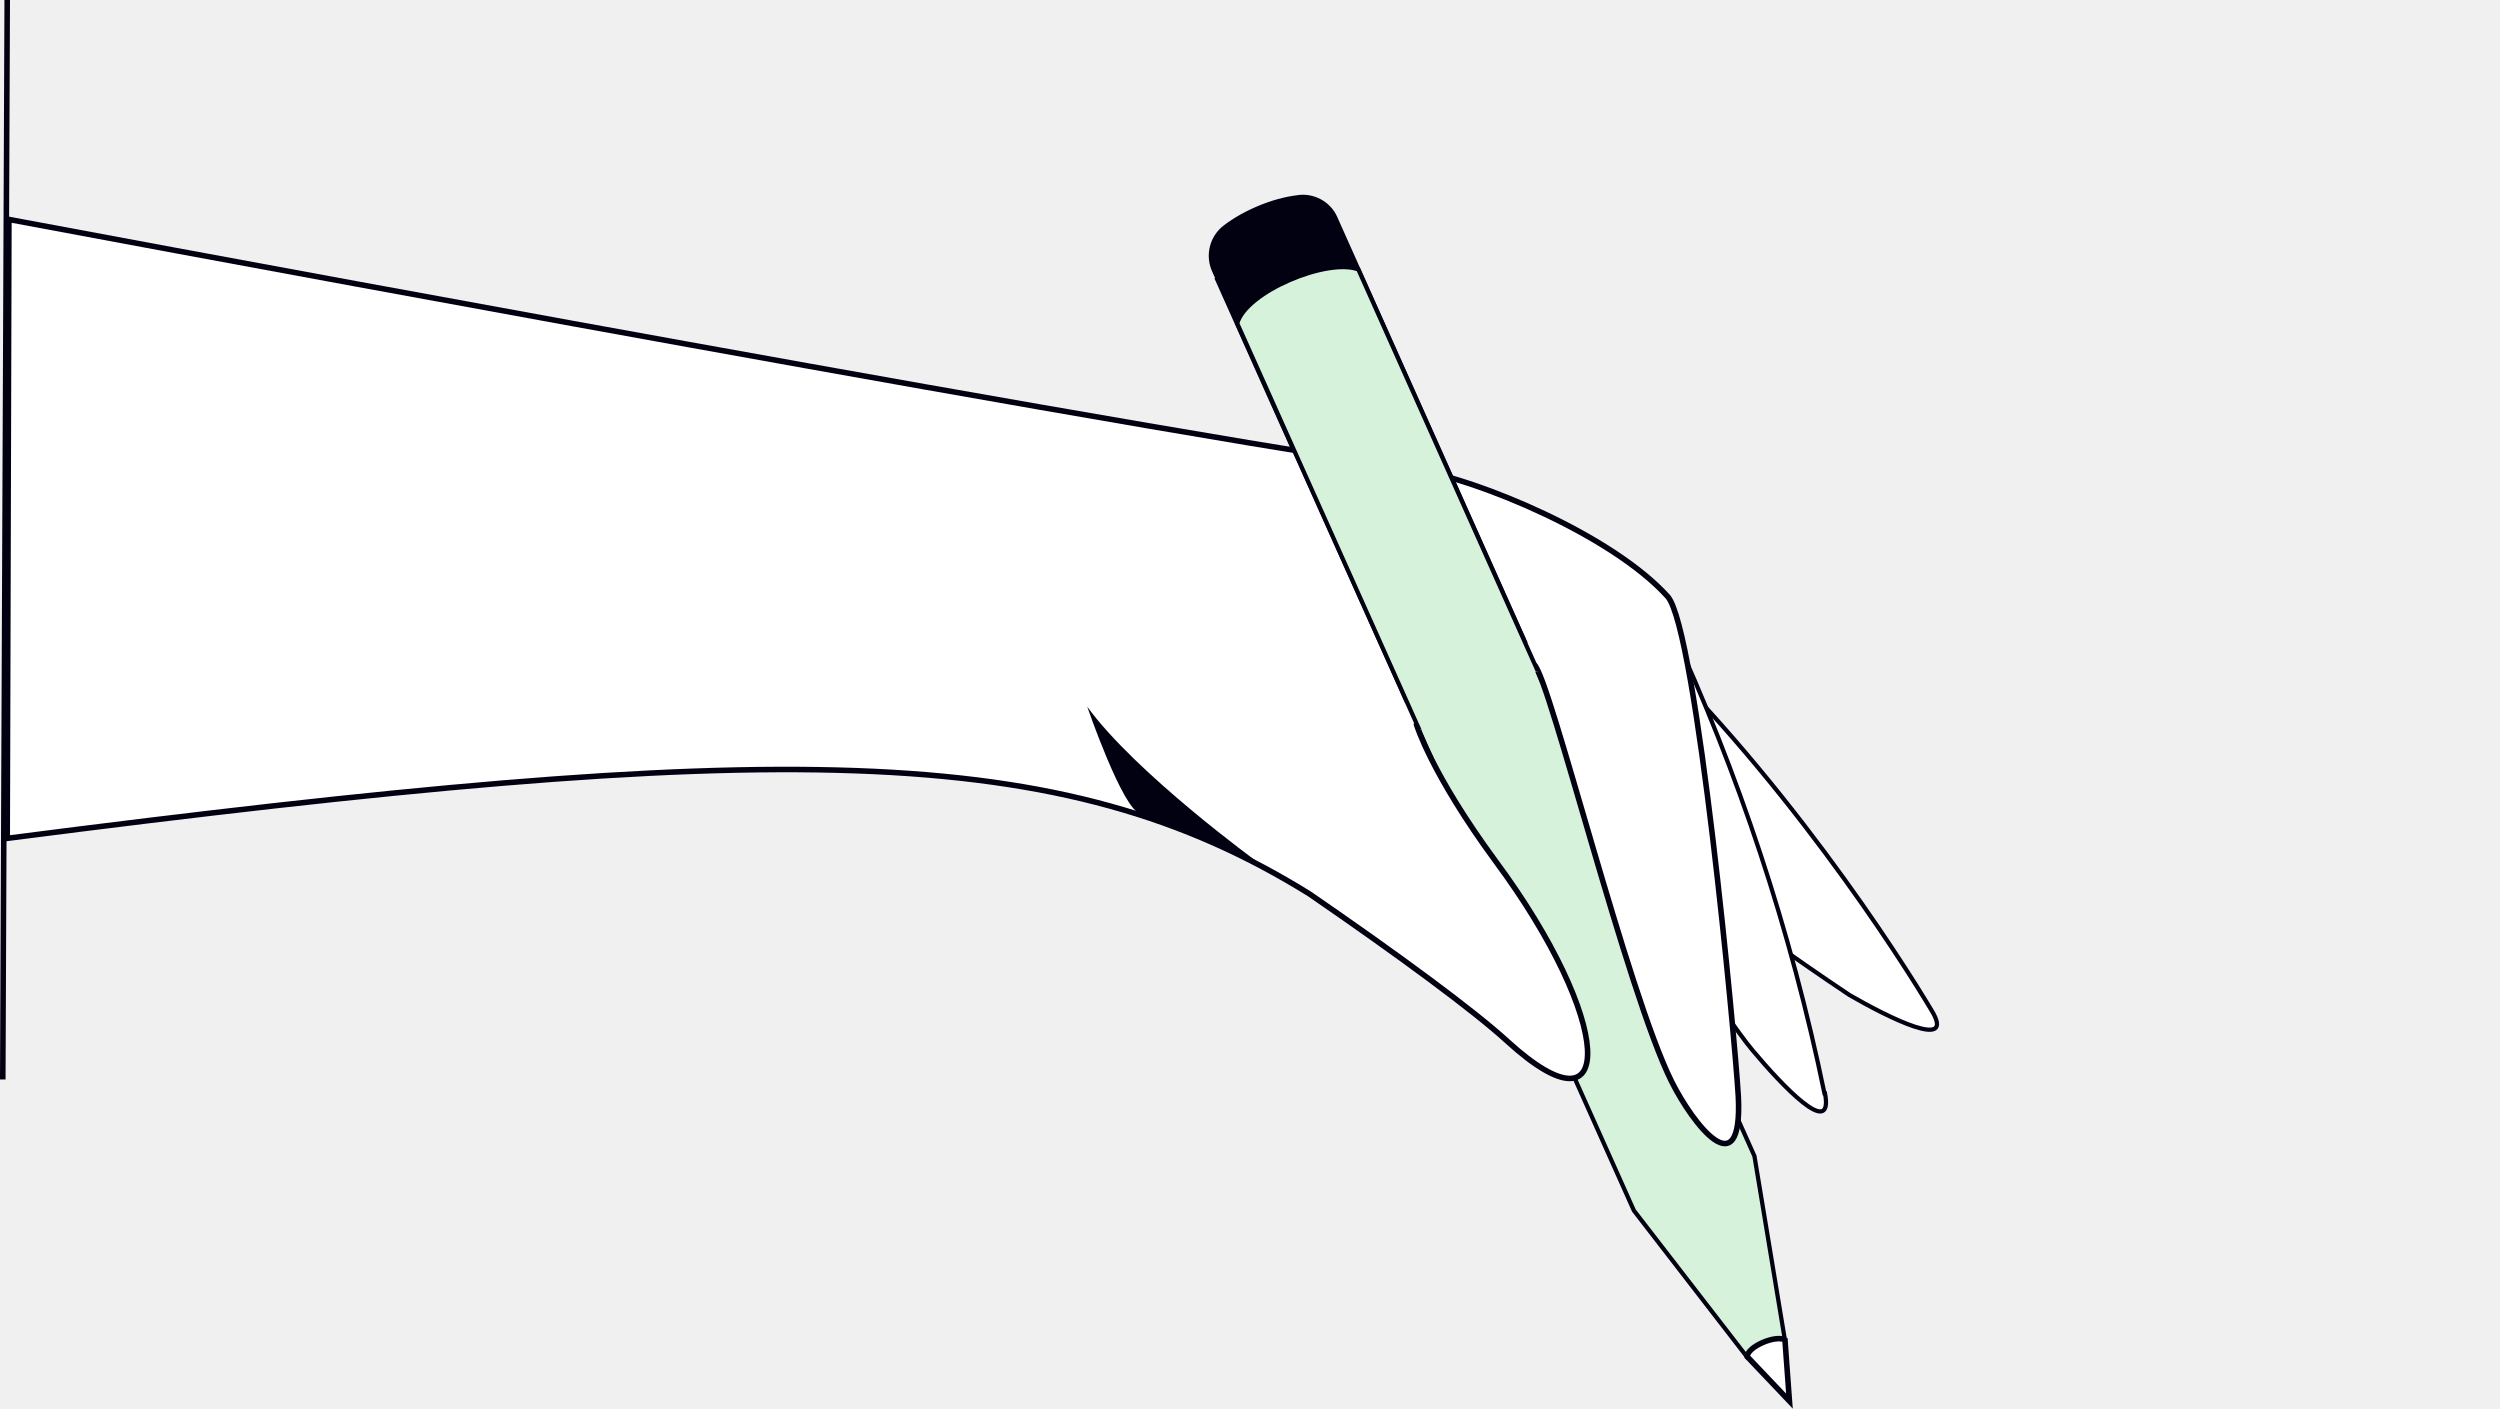
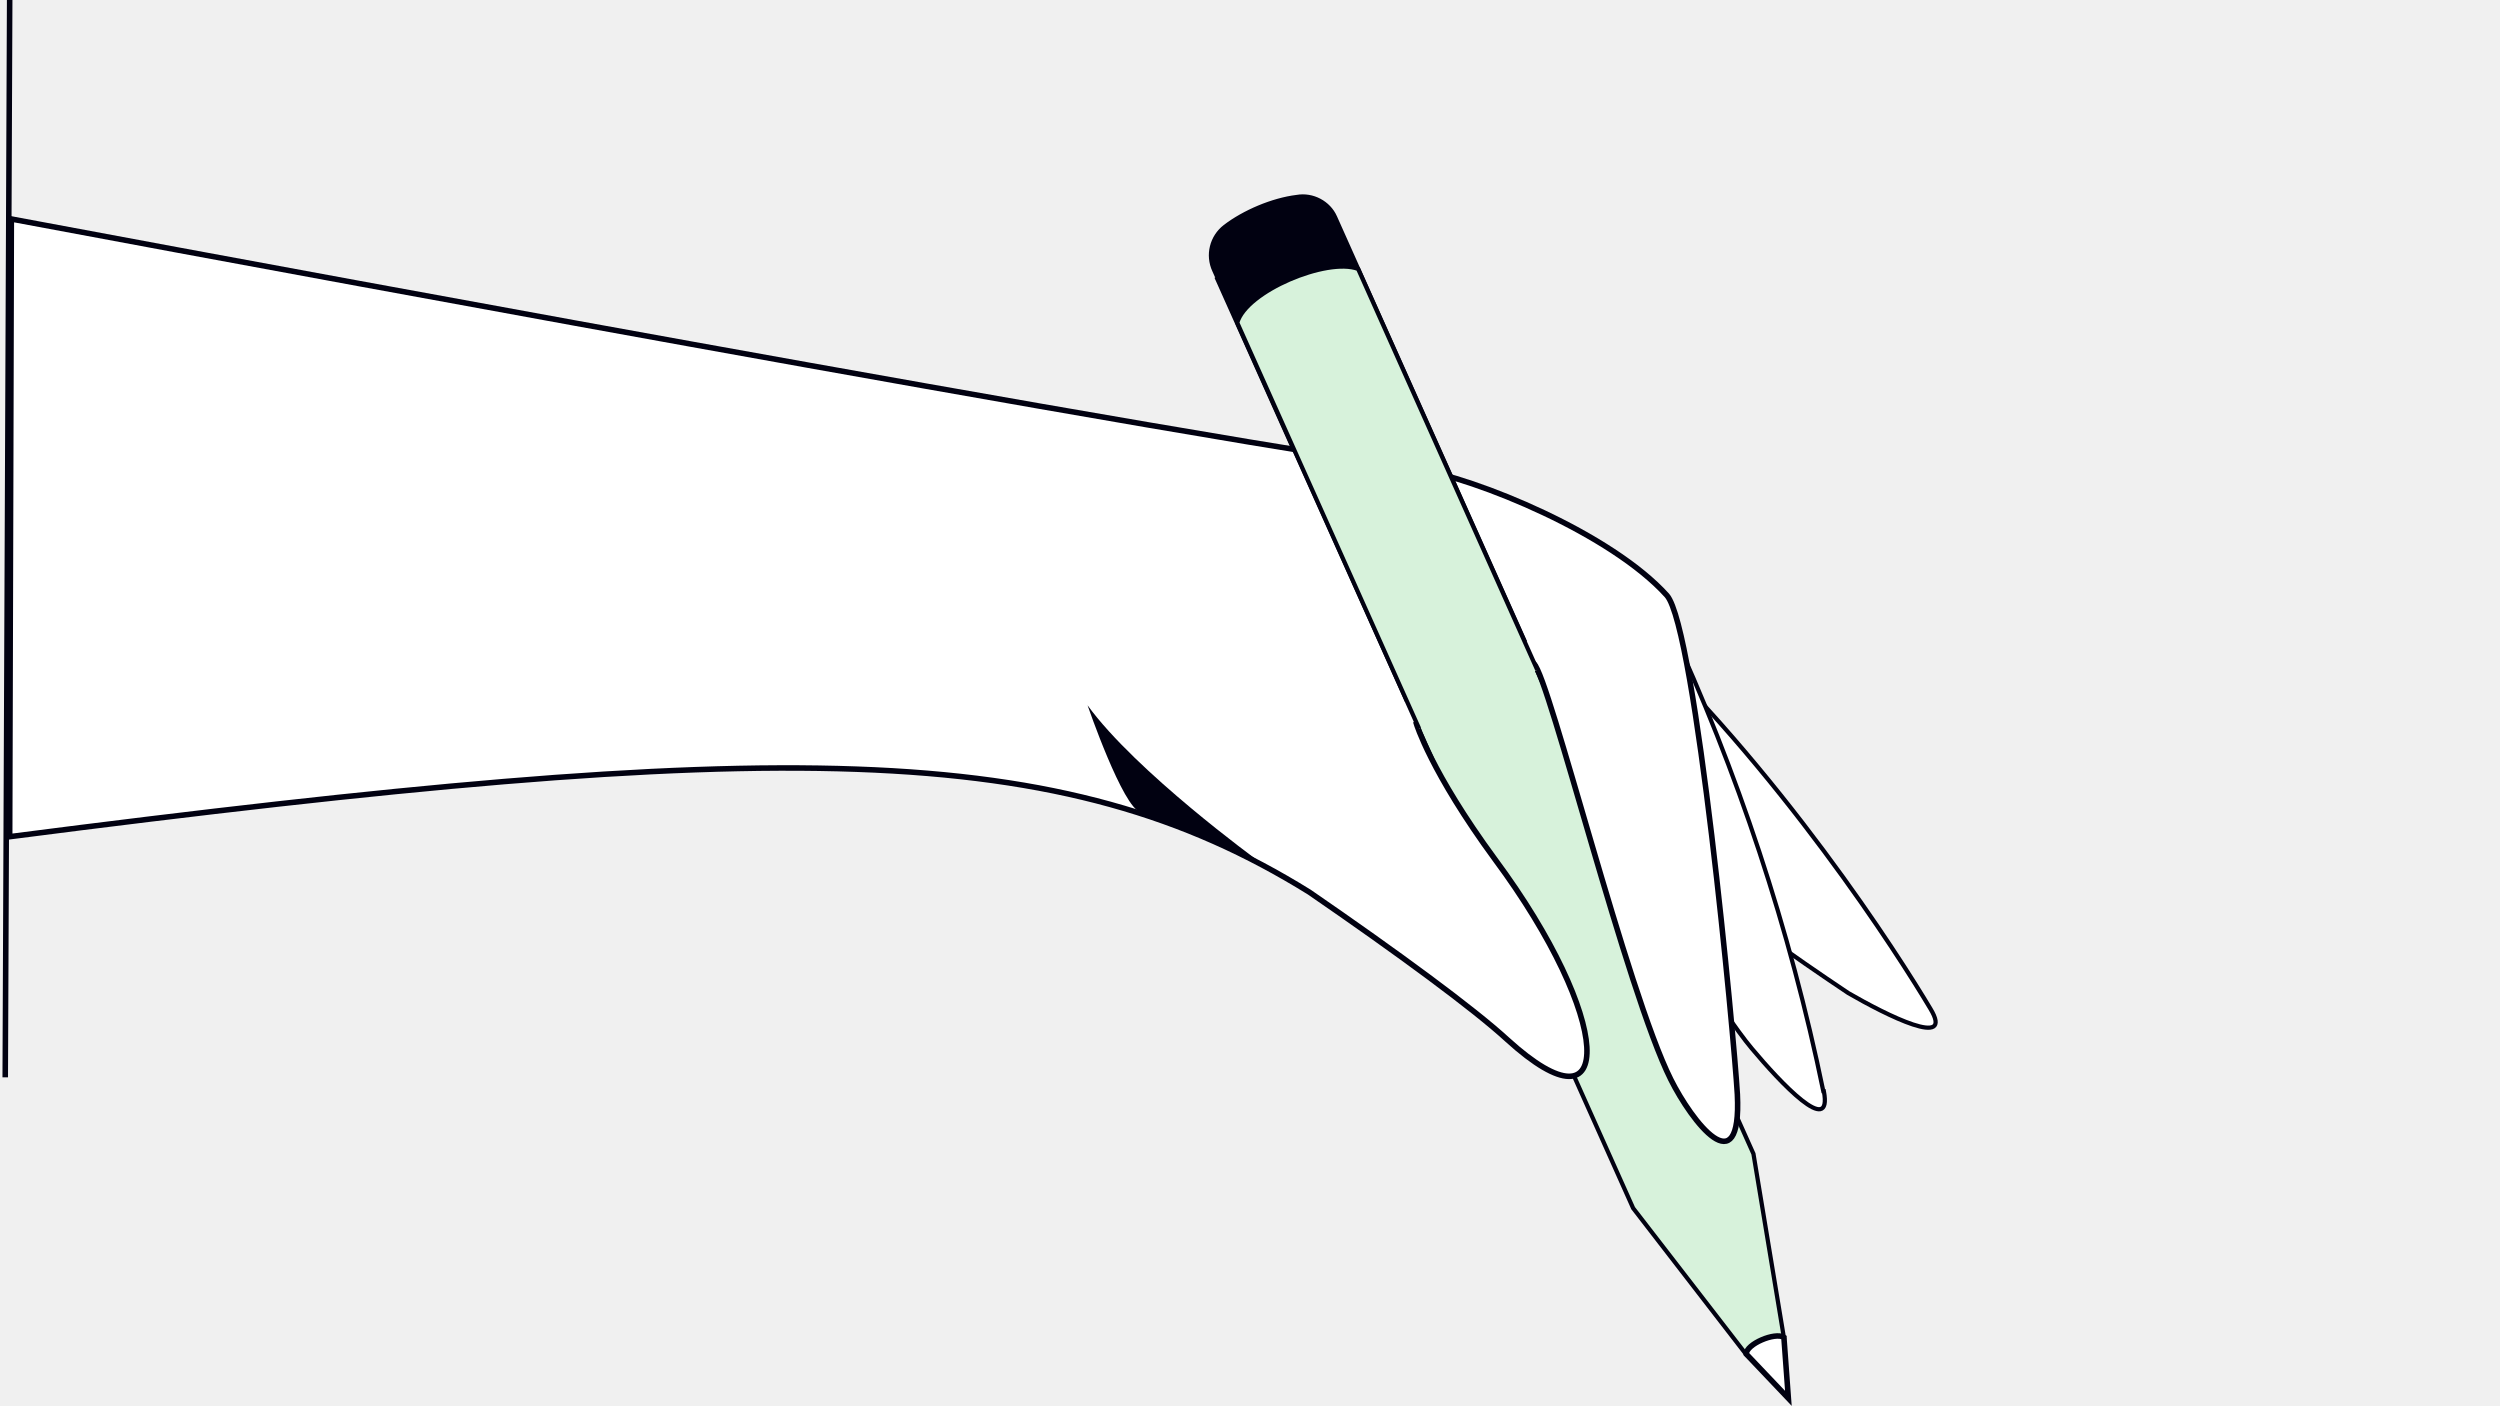
- <svg xmlns="http://www.w3.org/2000/svg" xmlns:xlink="http://www.w3.org/1999/xlink" viewBox="0 0 450 253.5">
+ <svg xmlns="http://www.w3.org/2000/svg" xmlns:xlink="http://www.w3.org/1999/xlink" viewBox="0 0 450 253.5" width="450" height="253">
  <style>.B{stroke:#010111}.C{stroke-width:.763}.D{fill:#fff}.E{fill:#010111}.F{fill:none}.G{fill:#d7f2db}</style>
  <g class="F">
    <path class="B C D" d="M347.7 181.9c4.5 7.4-7.9 1.2-14.8-2.8a515 515 0 01-30.9-22.3s-15.8-9.2-34.5-20.8c-18.6-11.7 2.3-44.6 24.6-23.8 28.5 26.5 50 60.3 55.6 69.7z" />
    <path class="B C D" d="M328.5 196.8c1.6 8.5-7.9-1.6-13-7.7-5.2-6.1-21.3-31.7-21.3-31.7s-9.7-15.6-23.2-33 15.6-39.5 29.4-12.3a385.5 385.5 0 0128 84.7z" />
  </g>
  <path class="B C E G" d="M219.1 50.3l75 167.6 20.4 26.4 6.8-3-5.5-33.2-75-167.5z" />
  <path class="B D" d="M321.3 241.3l.8 10.9-7.6-8c0-1.8 5.2-4 6.8-3zM276.2 119.7c2.8 2.5 16.7 59 24.7 75 3.8 7.6 12.8 19.3 12 2.7-.6-10.5-7.5-84-12.7-90-10-11.1-34.2-21.1-45.5-22.9-66.6-10-253.1-45-253.1-45l-.3 111.4c139.5-18 189.6-17.8 234.4 10 16 11 29.6 21 35.7 26.6 20 18.2 19-3.9-2.2-32.5-11.6-15.8-14.2-24.5-14.2-24.5s18.1-13.5 21.2-10.8" />
  <path class="E" d="M226.4 155.2s-22-16-30.7-28c0 0 6.4 18.6 9.6 19.3 4.6 1.1 21 8.7 21 8.7" />
  <g transform="scale(-1 1) rotate(24.1 -194.4 -540.1)">
    <use height="100%" width="100%" class="C B F" xlink:href="#D" />
  </g>
  <use transform="translate(1 35)" height="100%" width="100%" xlink:href="#E" />
  <path class="B" d="M.5 194.3L1.3 0" />
  <defs>
    <path d="M.2 91.4v-84C.2 4.6 2.2 2 5 1.3 9.2 0 14.8-.1 19 .9a6.5 6.5 0 015 6.4v85.1" id="D" class="E" />
    <path d="M275.8 85.8l-32.3-72.3c-5.6-2.1-20.2 4-21.8 9.7l32.8 73.2" id="E" class="B C G" />
  </defs>
</svg>
